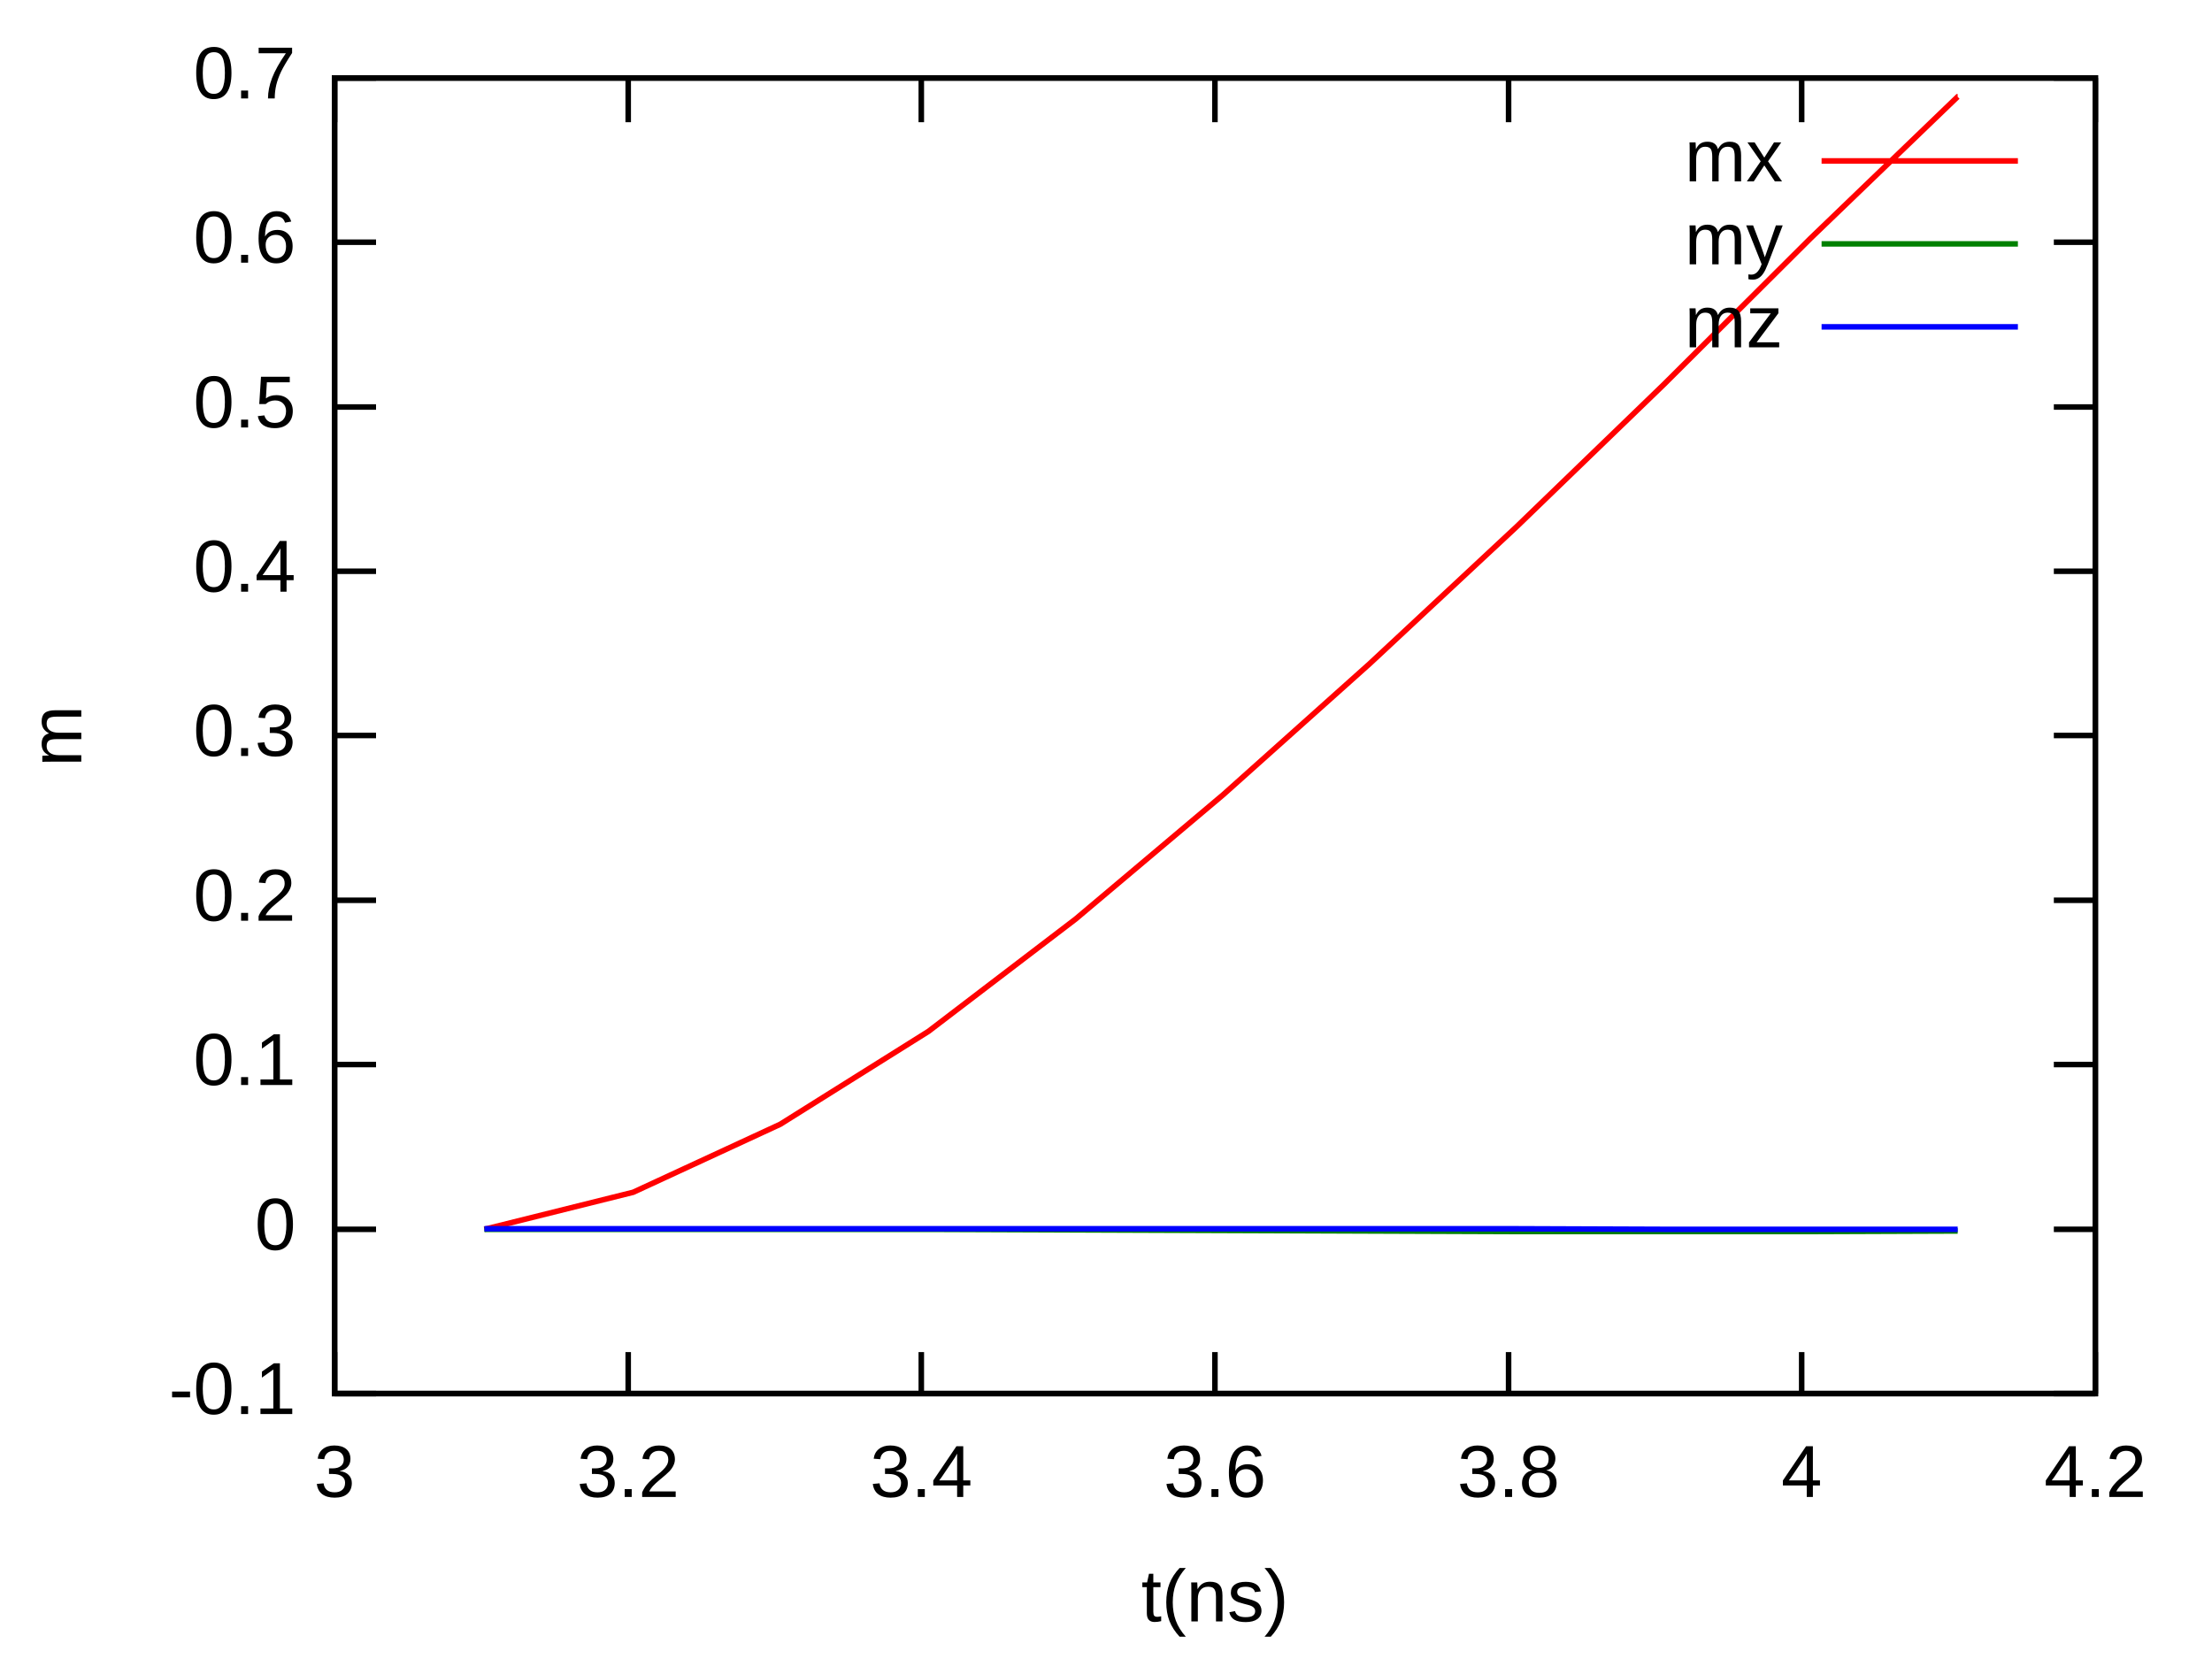
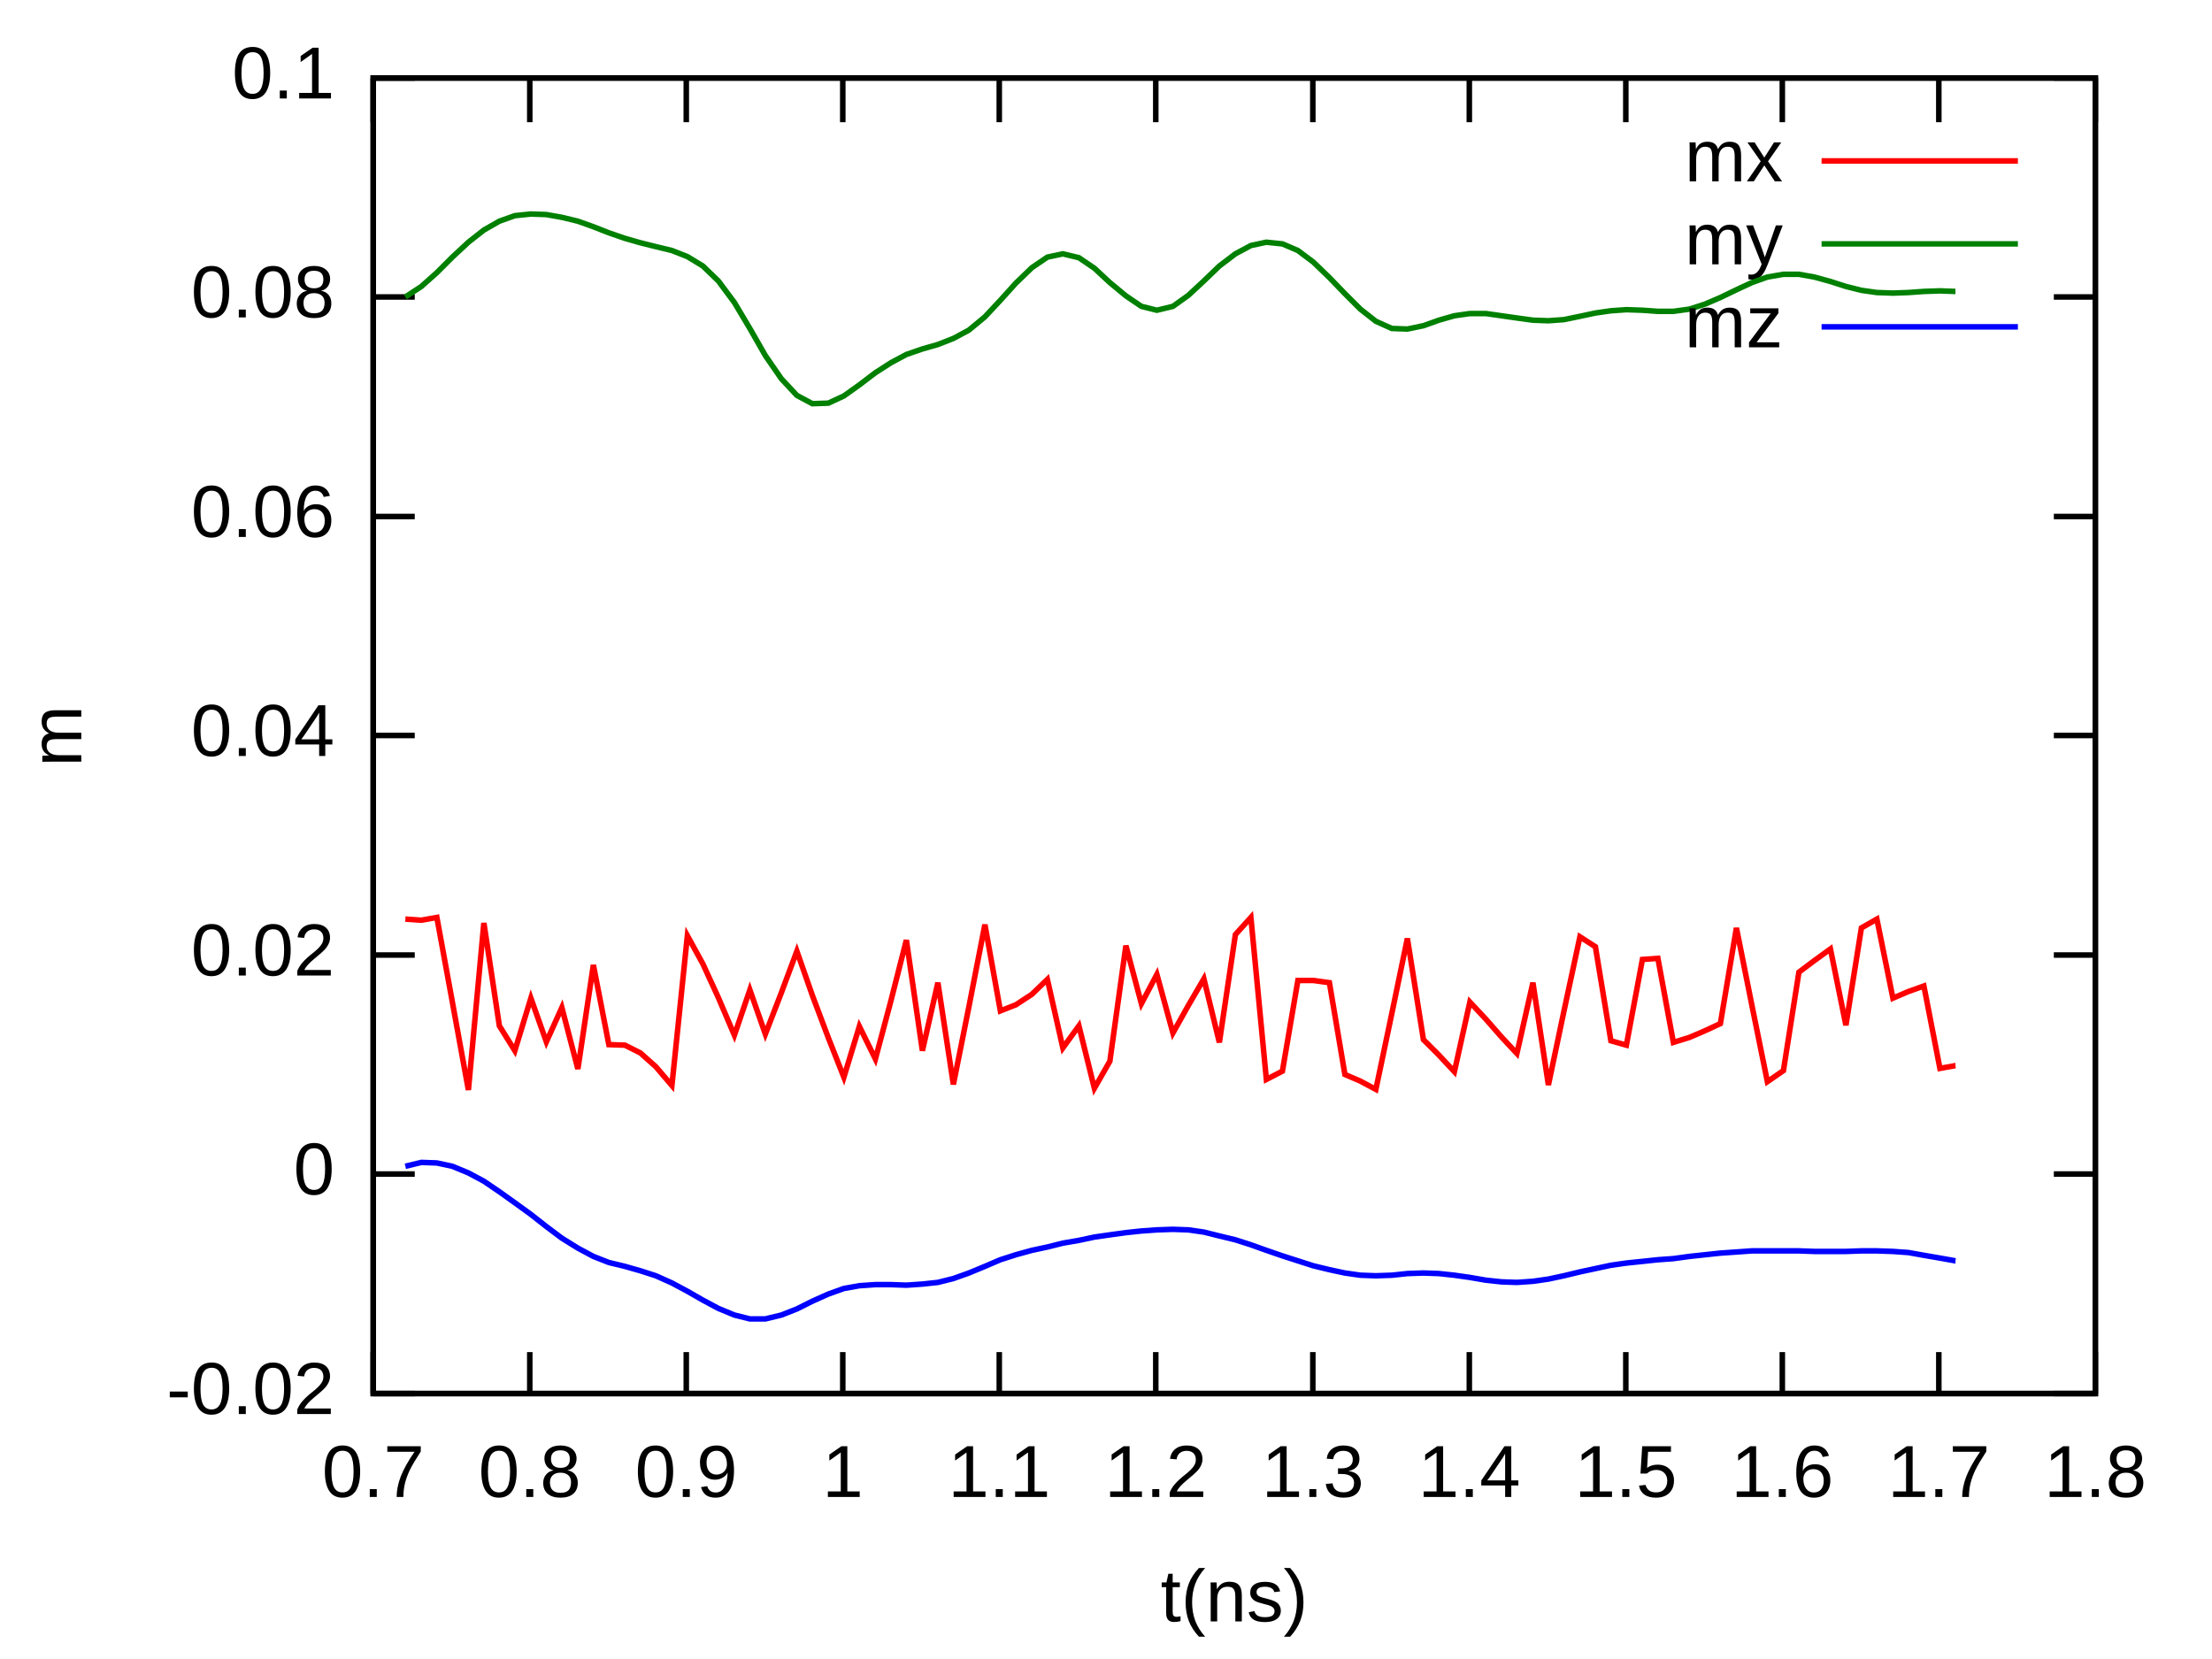
<svg xmlns="http://www.w3.org/2000/svg" xmlns:xlink="http://www.w3.org/1999/xlink" width="400" height="300" viewBox="0 0 400 300">
  <g id="gnuplot_canvas">
    <rect x="0" y="0" width="400" height="300" fill="none" />
    <defs>
      <circle id="gpDot" r="0.5" stroke-width="0.5" />
      <path id="gpPt0" stroke-width="0.267" stroke="currentColor" d="M-1,0 h2 M0,-1 v2" />
      <path id="gpPt1" stroke-width="0.267" stroke="currentColor" d="M-1,-1 L1,1 M1,-1 L-1,1" />
      <path id="gpPt2" stroke-width="0.267" stroke="currentColor" d="M-1,0 L1,0 M0,-1 L0,1 M-1,-1 L1,1 M-1,1 L1,-1" />
      <rect id="gpPt3" stroke-width="0.267" stroke="currentColor" x="-1" y="-1" width="2" height="2" />
      <rect id="gpPt4" stroke-width="0.267" stroke="currentColor" fill="currentColor" x="-1" y="-1" width="2" height="2" />
      <circle id="gpPt5" stroke-width="0.267" stroke="currentColor" cx="0" cy="0" r="1" />
      <use xlink:href="#gpPt5" id="gpPt6" fill="currentColor" stroke="none" />
      <path id="gpPt7" stroke-width="0.267" stroke="currentColor" d="M0,-1.33 L-1.33,0.67 L1.33,0.67 z" />
      <use xlink:href="#gpPt7" id="gpPt8" fill="currentColor" stroke="none" />
      <use xlink:href="#gpPt7" id="gpPt9" stroke="currentColor" transform="rotate(180)" />
      <use xlink:href="#gpPt9" id="gpPt10" fill="currentColor" stroke="none" />
      <use xlink:href="#gpPt3" id="gpPt11" stroke="currentColor" transform="rotate(45)" />
      <use xlink:href="#gpPt11" id="gpPt12" fill="currentColor" stroke="none" />
    </defs>
    <g style="fill:none; color:white; stroke:currentColor; stroke-width:1.00; stroke-linecap:butt; stroke-linejoin:miter">
</g>
    <g style="fill:none; color:black; stroke:currentColor; stroke-width:1.00; stroke-linecap:butt; stroke-linejoin:miter">
-       <path d="M60.5,252.0 L68.0,252.0 M378.9,252.0 L371.4,252.0  h0.01" />
-       <g transform="translate(53.5,255.7)" style="stroke:none; fill:black; font-family:Arial; font-size:10.00pt; text-anchor:end">
-         <text>-0.1</text>
+       <path stroke="black" d="M67.5,252.0 L75.0,252.0 M378.9,252.0 L371.4,252.0  h0.01" />
+       <g transform="translate(60.5,255.7)" style="stroke:none; fill:black; font-family:Arial; font-size:10.00pt; text-anchor:end">
+         <text>-0.02</text>
      </g>
-       <path d="M60.5,222.3 L68.0,222.3 M378.9,222.3 L371.4,222.3  h0.01" />
-       <g transform="translate(53.5,226.0)" style="stroke:none; fill:black; font-family:Arial; font-size:10.00pt; text-anchor:end">
+       <path stroke="black" d="M67.5,212.3 L75.0,212.3 M378.9,212.3 L371.4,212.3  h0.01" />
+       <g transform="translate(60.5,216.0)" style="stroke:none; fill:black; font-family:Arial; font-size:10.00pt; text-anchor:end">
        <text>0</text>
      </g>
-       <path d="M60.5,192.5 L68.0,192.5 M378.9,192.5 L371.4,192.5  h0.01" />
-       <g transform="translate(53.5,196.2)" style="stroke:none; fill:black; font-family:Arial; font-size:10.00pt; text-anchor:end">
+       <path stroke="black" d="M67.5,172.7 L75.0,172.7 M378.9,172.7 L371.4,172.7  h0.01" />
+       <g transform="translate(60.5,176.4)" style="stroke:none; fill:black; font-family:Arial; font-size:10.00pt; text-anchor:end">
+         <text>0.02</text>
+       </g>
+       <path stroke="black" d="M67.5,133.0 L75.0,133.0 M378.9,133.0 L371.4,133.0  h0.01" />
+       <g transform="translate(60.5,136.7)" style="stroke:none; fill:black; font-family:Arial; font-size:10.00pt; text-anchor:end">
+         <text>0.04</text>
+       </g>
+       <path stroke="black" d="M67.5,93.4 L75.0,93.4 M378.9,93.4 L371.4,93.4  h0.01" />
+       <g transform="translate(60.5,97.1)" style="stroke:none; fill:black; font-family:Arial; font-size:10.00pt; text-anchor:end">
+         <text>0.06</text>
+       </g>
+       <path stroke="black" d="M67.5,53.7 L75.0,53.7 M378.9,53.7 L371.4,53.7  h0.01" />
+       <g transform="translate(60.5,57.4)" style="stroke:none; fill:black; font-family:Arial; font-size:10.00pt; text-anchor:end">
+         <text>0.08</text>
+       </g>
+       <path stroke="black" d="M67.5,14.1 L75.0,14.1 M378.9,14.1 L371.4,14.1  h0.01" />
+       <g transform="translate(60.5,17.8)" style="stroke:none; fill:black; font-family:Arial; font-size:10.00pt; text-anchor:end">
        <text>0.1</text>
      </g>
-       <path d="M60.5,162.8 L68.0,162.8 M378.9,162.8 L371.4,162.8  h0.01" />
-       <g transform="translate(53.5,166.5)" style="stroke:none; fill:black; font-family:Arial; font-size:10.00pt; text-anchor:end">
-         <text>0.2</text>
+       <path stroke="black" d="M67.5,252.0 L67.5,244.5 M67.5,14.1 L67.5,21.6  h0.01" />
+       <g transform="translate(67.5,270.7)" style="stroke:none; fill:black; font-family:Arial; font-size:10.00pt; text-anchor:middle">
+         <text> 0.7</text>
      </g>
-       <path d="M60.5,133.0 L68.0,133.0 M378.9,133.0 L371.4,133.0  h0.01" />
-       <g transform="translate(53.5,136.7)" style="stroke:none; fill:black; font-family:Arial; font-size:10.00pt; text-anchor:end">
-         <text>0.3</text>
+       <path stroke="black" d="M95.8,252.0 L95.8,244.5 M95.8,14.1 L95.8,21.6  h0.01" />
+       <g transform="translate(95.8,270.7)" style="stroke:none; fill:black; font-family:Arial; font-size:10.00pt; text-anchor:middle">
+         <text> 0.8</text>
      </g>
-       <path d="M60.5,103.3 L68.0,103.3 M378.9,103.3 L371.4,103.3  h0.01" />
-       <g transform="translate(53.5,107.0)" style="stroke:none; fill:black; font-family:Arial; font-size:10.00pt; text-anchor:end">
-         <text>0.4</text>
+       <path stroke="black" d="M124.1,252.0 L124.1,244.5 M124.1,14.1 L124.1,21.6  h0.01" />
+       <g transform="translate(124.1,270.7)" style="stroke:none; fill:black; font-family:Arial; font-size:10.00pt; text-anchor:middle">
+         <text> 0.9</text>
      </g>
-       <path d="M60.5,73.6 L68.0,73.6 M378.9,73.6 L371.4,73.6  h0.01" />
-       <g transform="translate(53.5,77.3)" style="stroke:none; fill:black; font-family:Arial; font-size:10.00pt; text-anchor:end">
-         <text>0.5</text>
+       <path stroke="black" d="M152.4,252.0 L152.4,244.5 M152.4,14.1 L152.4,21.6  h0.01" />
+       <g transform="translate(152.4,270.7)" style="stroke:none; fill:black; font-family:Arial; font-size:10.00pt; text-anchor:middle">
+         <text> 1</text>
      </g>
-       <path d="M60.5,43.8 L68.0,43.8 M378.9,43.8 L371.4,43.8  h0.01" />
-       <g transform="translate(53.5,47.5)" style="stroke:none; fill:black; font-family:Arial; font-size:10.00pt; text-anchor:end">
-         <text>0.6</text>
+       <path stroke="black" d="M180.7,252.0 L180.7,244.5 M180.7,14.1 L180.7,21.6  h0.01" />
+       <g transform="translate(180.7,270.7)" style="stroke:none; fill:black; font-family:Arial; font-size:10.00pt; text-anchor:middle">
+         <text> 1.1</text>
      </g>
-       <path d="M60.5,14.1 L68.0,14.1 M378.9,14.1 L371.4,14.1  h0.01" />
-       <g transform="translate(53.5,17.8)" style="stroke:none; fill:black; font-family:Arial; font-size:10.00pt; text-anchor:end">
-         <text>0.7</text>
+       <path stroke="black" d="M209.0,252.0 L209.0,244.5 M209.0,14.1 L209.0,21.6  h0.01" />
+       <g transform="translate(209.0,270.7)" style="stroke:none; fill:black; font-family:Arial; font-size:10.00pt; text-anchor:middle">
+         <text> 1.2</text>
      </g>
-       <path d="M60.5,252.0 L60.5,244.5 M60.5,14.1 L60.5,21.6  h0.01" />
-       <g transform="translate(60.5,270.7)" style="stroke:none; fill:black; font-family:Arial; font-size:10.00pt; text-anchor:middle">
-         <text> 3</text>
+       <path stroke="black" d="M237.4,252.0 L237.4,244.5 M237.4,14.1 L237.4,21.6  h0.01" />
+       <g transform="translate(237.4,270.7)" style="stroke:none; fill:black; font-family:Arial; font-size:10.00pt; text-anchor:middle">
+         <text> 1.3</text>
      </g>
-       <path d="M113.6,252.0 L113.6,244.5 M113.6,14.1 L113.6,21.6  h0.01" />
-       <g transform="translate(113.6,270.7)" style="stroke:none; fill:black; font-family:Arial; font-size:10.00pt; text-anchor:middle">
-         <text> 3.2</text>
+       <path stroke="black" d="M265.7,252.0 L265.7,244.5 M265.7,14.1 L265.7,21.6  h0.01" />
+       <g transform="translate(265.7,270.7)" style="stroke:none; fill:black; font-family:Arial; font-size:10.00pt; text-anchor:middle">
+         <text> 1.4</text>
      </g>
-       <path d="M166.6,252.0 L166.6,244.5 M166.6,14.1 L166.6,21.6  h0.01" />
-       <g transform="translate(166.6,270.7)" style="stroke:none; fill:black; font-family:Arial; font-size:10.00pt; text-anchor:middle">
-         <text> 3.4</text>
+       <path stroke="black" d="M294.0,252.0 L294.0,244.5 M294.0,14.1 L294.0,21.6  h0.01" />
+       <g transform="translate(294.0,270.7)" style="stroke:none; fill:black; font-family:Arial; font-size:10.00pt; text-anchor:middle">
+         <text> 1.5</text>
      </g>
-       <path d="M219.7,252.0 L219.7,244.5 M219.7,14.1 L219.7,21.6  h0.01" />
-       <g transform="translate(219.7,270.7)" style="stroke:none; fill:black; font-family:Arial; font-size:10.00pt; text-anchor:middle">
-         <text> 3.6</text>
+       <path stroke="black" d="M322.3,252.0 L322.3,244.5 M322.3,14.1 L322.3,21.6  h0.01" />
+       <g transform="translate(322.3,270.7)" style="stroke:none; fill:black; font-family:Arial; font-size:10.00pt; text-anchor:middle">
+         <text> 1.6</text>
      </g>
-       <path d="M272.8,252.0 L272.8,244.5 M272.8,14.1 L272.8,21.6  h0.01" />
-       <g transform="translate(272.8,270.7)" style="stroke:none; fill:black; font-family:Arial; font-size:10.00pt; text-anchor:middle">
-         <text> 3.8</text>
+       <path stroke="black" d="M350.6,252.0 L350.6,244.5 M350.6,14.1 L350.6,21.6  h0.01" />
+       <g transform="translate(350.6,270.7)" style="stroke:none; fill:black; font-family:Arial; font-size:10.00pt; text-anchor:middle">
+         <text> 1.7</text>
      </g>
-       <path d="M325.8,252.0 L325.8,244.5 M325.8,14.1 L325.8,21.6  h0.01" />
-       <g transform="translate(325.8,270.7)" style="stroke:none; fill:black; font-family:Arial; font-size:10.00pt; text-anchor:middle">
-         <text> 4</text>
+       <path stroke="black" d="M378.9,252.0 L378.9,244.5 M378.9,14.1 L378.9,21.6  h0.01" />
+       <g transform="translate(378.9,270.7)" style="stroke:none; fill:black; font-family:Arial; font-size:10.00pt; text-anchor:middle">
+         <text> 1.8</text>
      </g>
-       <path d="M378.9,252.0 L378.9,244.5 M378.9,14.1 L378.9,21.6  h0.01" />
-       <g transform="translate(378.9,270.7)" style="stroke:none; fill:black; font-family:Arial; font-size:10.00pt; text-anchor:middle">
-         <text> 4.2</text>
-       </g>
-       <path d="M60.5,14.1 L60.5,252.0 L378.9,252.0 L378.9,14.1 L60.5,14.1 Z  h0.01" />
+       <path stroke="black" d="M67.5,14.1 L67.5,252.0 L378.9,252.0 L378.9,14.1 L67.5,14.1 Z  h0.01" />
      <g transform="translate(14.7,133.1) rotate(270)" style="stroke:none; fill:black; font-family:Arial; font-size:10.00pt; text-anchor:middle">
        <text>m </text>
      </g>
-       <g transform="translate(219.7,293.2)" style="stroke:none; fill:black; font-family:Arial; font-size:10.00pt; text-anchor:middle">
+       <g transform="translate(223.2,293.2)" style="stroke:none; fill:black; font-family:Arial; font-size:10.00pt; text-anchor:middle">
        <text>t(ns)</text>
      </g>
    </g>
    <g id="gnuplot_plot_1">
      <g style="fill:none; color:red; stroke:currentColor; stroke-width:1.00; stroke-linecap:butt; stroke-linejoin:miter">
        <g transform="translate(322.4,32.8)" style="stroke:none; fill:black; font-family:Arial; font-size:10.00pt; text-anchor:end">
          <text>mx</text>
        </g>
-         <path d="M329.4,29.1 L364.9,29.1 M87.6,222.3 L114.5,215.6 L141.1,203.3 L167.9,186.5 L194.5,166.2 L221.2,143.7    L247.7,120.0 L274.3,95.2 L300.9,69.5 L327.4,43.1 L354.0,17.5  h0.01" />
+         <path d="M329.4,29.1 L364.9,29.1 M73.3,166.2 L76.2,166.4 L79.0,165.9 L81.8,181.2 L84.7,197.1 L87.5,166.9    L90.3,185.5 L93.1,190.0 L96.0,180.5 L98.8,188.4 L101.6,182.2 L104.5,193.3 L107.3,174.5 L110.1,188.9    L113.0,189.0 L115.8,190.4 L118.6,192.9 L121.5,196.3 L124.3,169.2 L127.1,174.3 L129.9,180.4 L132.8,187.2    L135.6,179.0 L138.4,187.0 L141.3,179.5 L144.1,172.0 L146.9,180.0 L149.8,187.7 L152.6,194.8 L155.4,185.6    L158.3,191.5 L161.1,181.0 L163.9,170.0 L166.8,190.0 L169.6,177.7 L172.4,196.1 L175.2,182.1 L178.1,167.2    L180.9,182.8 L183.7,181.7 L186.6,179.8 L189.4,177.1 L192.2,189.5 L195.1,185.5 L197.9,196.8 L200.7,191.9    L203.6,171.0 L206.4,181.5 L209.2,176.2 L212.1,186.8 L214.9,181.8 L217.7,177.0 L220.5,188.5 L223.4,169.0    L226.2,165.9 L229.0,195.2 L231.9,193.7 L234.7,177.3 L237.5,177.3 L240.4,177.7 L243.2,194.3 L246.0,195.5    L248.8,197.0 L251.7,183.2 L254.5,169.7 L257.4,188.0 L260.2,190.8 L263.0,193.8 L265.8,181.2 L268.7,184.3    L271.5,187.5 L274.3,190.5 L277.2,177.7 L280.0,196.2 L282.8,182.9 L285.7,169.4 L288.5,171.2 L291.3,188.2    L294.1,189.0 L297.0,173.5 L299.8,173.3 L302.6,188.5 L305.5,187.6 L308.3,186.4 L311.1,185.1 L314.0,167.8    L316.8,181.8 L319.6,195.6 L322.5,193.6 L325.3,175.8 L328.1,173.7 L331.0,171.6 L333.8,185.4 L336.6,167.8    L339.4,166.2 L342.3,180.5 L345.1,179.3 L347.9,178.3 L350.8,193.2 L353.6,192.7  h0.01" />
      </g>
    </g>
    <g id="gnuplot_plot_2">
      <g style="fill:none; color:green; stroke:currentColor; stroke-width:1.00; stroke-linecap:butt; stroke-linejoin:miter">
        <g transform="translate(322.4,47.8)" style="stroke:none; fill:black; font-family:Arial; font-size:10.00pt; text-anchor:end">
          <text>my</text>
        </g>
-         <path d="M329.4,44.1 L364.9,44.1 M87.6,222.3 L114.5,222.3 L141.1,222.3 L167.9,222.3 L194.5,222.4 L221.2,222.5    L247.7,222.6 L274.3,222.7 L300.9,222.7 L327.4,222.7 L354.0,222.6  h0.01" />
+         <path d="M329.4,44.1 L364.9,44.1 M73.3,53.7 L76.2,51.8 L79.0,49.3 L81.8,46.5 L84.7,43.8 L87.5,41.6    L90.3,40.0 L93.1,39.0 L96.0,38.7 L98.8,38.8 L101.6,39.3 L104.5,40.0 L107.3,41.0 L110.1,42.1    L113.0,43.1 L115.8,43.9 L118.6,44.6 L121.5,45.3 L124.3,46.4 L127.1,48.1 L129.9,50.8 L132.8,54.7    L135.6,59.4 L138.4,64.3 L141.3,68.5 L144.1,71.5 L146.9,73.0 L149.8,72.9 L152.6,71.6 L155.4,69.6    L158.3,67.4 L161.1,65.6 L163.9,64.1 L166.8,63.1 L169.6,62.3 L172.4,61.2 L175.2,59.7 L178.1,57.3    L180.9,54.3 L183.7,51.2 L186.6,48.4 L189.4,46.5 L192.2,45.9 L195.1,46.6 L197.9,48.5 L200.7,51.1    L203.6,53.5 L206.4,55.4 L209.2,56.1 L212.1,55.4 L214.9,53.4 L217.7,50.8 L220.5,48.1 L223.4,45.9    L226.2,44.4 L229.0,43.8 L231.9,44.1 L234.7,45.3 L237.5,47.4 L240.4,50.2 L243.2,53.1 L246.0,55.9    L248.8,58.1 L251.7,59.4 L254.5,59.5 L257.4,58.9 L260.2,57.9 L263.0,57.1 L265.8,56.7 L268.7,56.7    L271.5,57.1 L274.3,57.5 L277.2,57.9 L280.0,58.0 L282.8,57.8 L285.7,57.2 L288.5,56.6 L291.3,56.2    L294.1,56.0 L297.0,56.1 L299.8,56.3 L302.6,56.3 L305.5,55.9 L308.3,55.0 L311.1,53.8 L314.0,52.4    L316.8,51.1 L319.6,50.1 L322.5,49.6 L325.3,49.6 L328.1,50.1 L331.0,50.9 L333.8,51.8 L336.6,52.5    L339.4,52.9 L342.3,53.0 L345.1,52.9 L347.9,52.7 L350.8,52.6 L353.6,52.7  h0.01" />
      </g>
    </g>
    <g id="gnuplot_plot_3">
      <g style="fill:none; color:blue; stroke:currentColor; stroke-width:1.00; stroke-linecap:butt; stroke-linejoin:miter">
        <g transform="translate(322.4,62.8)" style="stroke:none; fill:black; font-family:Arial; font-size:10.00pt; text-anchor:end">
          <text>mz</text>
        </g>
-         <path d="M329.4,59.1 L364.9,59.1 M87.6,222.2 L114.5,222.2 L141.1,222.2 L167.9,222.2 L194.5,222.2 L221.2,222.2    L247.7,222.2 L274.3,222.2 L300.9,222.3 L327.4,222.3 L354.0,222.3  h0.01" />
+         <path d="M329.4,59.1 L364.9,59.1 M73.3,210.9 L76.2,210.2 L79.0,210.3 L81.8,210.9 L84.7,212.1 L87.5,213.6    L90.3,215.5 L93.1,217.5 L96.0,219.6 L98.8,221.8 L101.6,223.9 L104.5,225.7 L107.3,227.2 L110.1,228.3    L113.0,229.0 L115.8,229.8 L118.6,230.7 L121.5,232.0 L124.3,233.5 L127.1,235.1 L129.9,236.6 L132.8,237.8    L135.6,238.5 L138.4,238.5 L141.3,237.8 L144.1,236.7 L146.9,235.3 L149.8,234.0 L152.6,233.0 L155.4,232.5    L158.3,232.3 L161.1,232.3 L163.9,232.4 L166.8,232.2 L169.6,231.9 L172.4,231.2 L175.2,230.2 L178.1,229.0    L180.9,227.8 L183.7,226.9 L186.6,226.1 L189.4,225.5 L192.2,224.8 L195.1,224.3 L197.9,223.7 L200.7,223.3    L203.6,222.9 L206.4,222.6 L209.2,222.4 L212.1,222.3 L214.9,222.4 L217.7,222.8 L220.5,223.5 L223.4,224.2    L226.2,225.1 L229.0,226.1 L231.9,227.1 L234.7,228.0 L237.5,228.9 L240.4,229.6 L243.2,230.2 L246.0,230.6    L248.8,230.7 L251.7,230.6 L254.5,230.3 L257.4,230.2 L260.2,230.3 L263.0,230.6 L265.8,231.0 L268.7,231.5    L271.5,231.8 L274.3,231.9 L277.2,231.7 L280.0,231.3 L282.8,230.7 L285.7,230.0 L288.5,229.4 L291.3,228.8    L294.1,228.4 L297.0,228.1 L299.8,227.8 L302.6,227.6 L305.5,227.2 L308.3,226.9 L311.1,226.6 L314.0,226.4    L316.8,226.2 L319.6,226.2 L322.5,226.2 L325.3,226.2 L328.1,226.3 L331.0,226.3 L333.8,226.3 L336.6,226.2    L339.4,226.2 L342.3,226.3 L345.1,226.5 L347.9,227.0 L350.8,227.5 L353.6,228.0  h0.01" />
      </g>
    </g>
    <g style="fill:none; color:black; stroke:currentColor; stroke-width:1.00; stroke-linecap:butt; stroke-linejoin:miter">
-       <path d="M60.5,14.1 L60.5,252.0 L378.9,252.0 L378.9,14.1 L60.5,14.1 Z  h0.01" />
+       <path stroke="black" d="M67.5,14.1 L67.5,252.0 L378.9,252.0 L378.9,14.1 L67.5,14.1 Z  h0.01" />
    </g>
  </g>
</svg>
